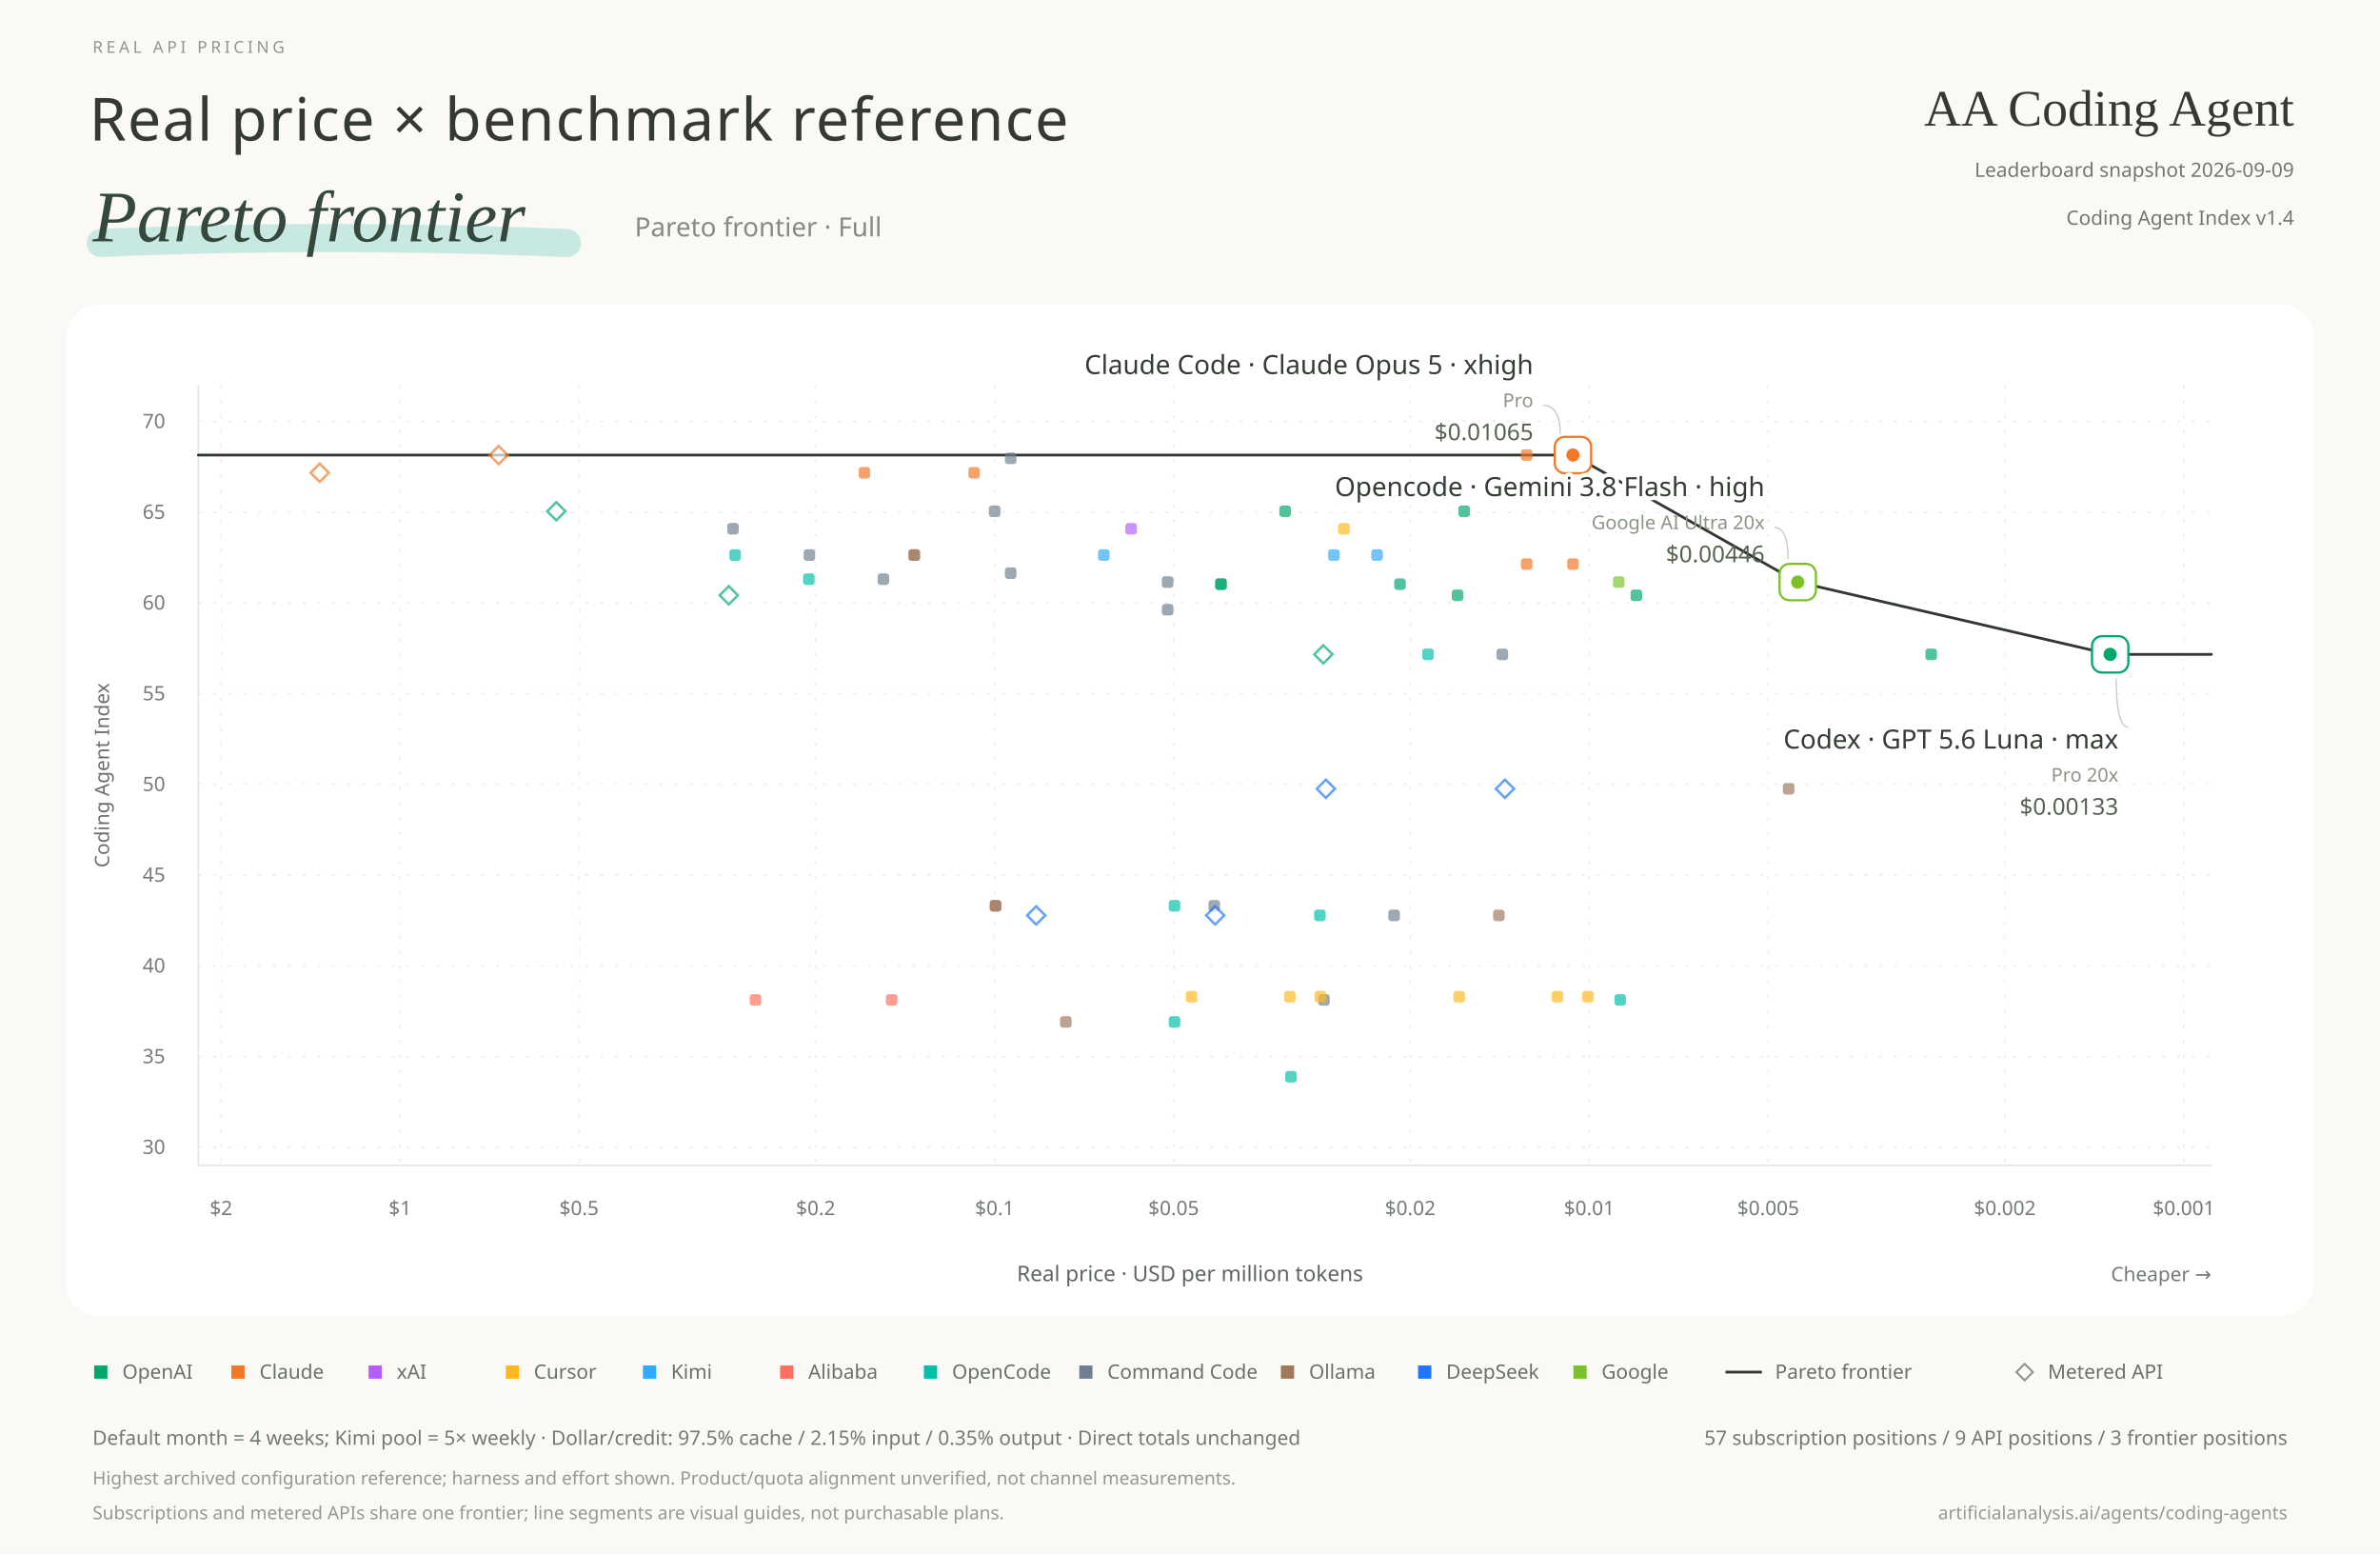
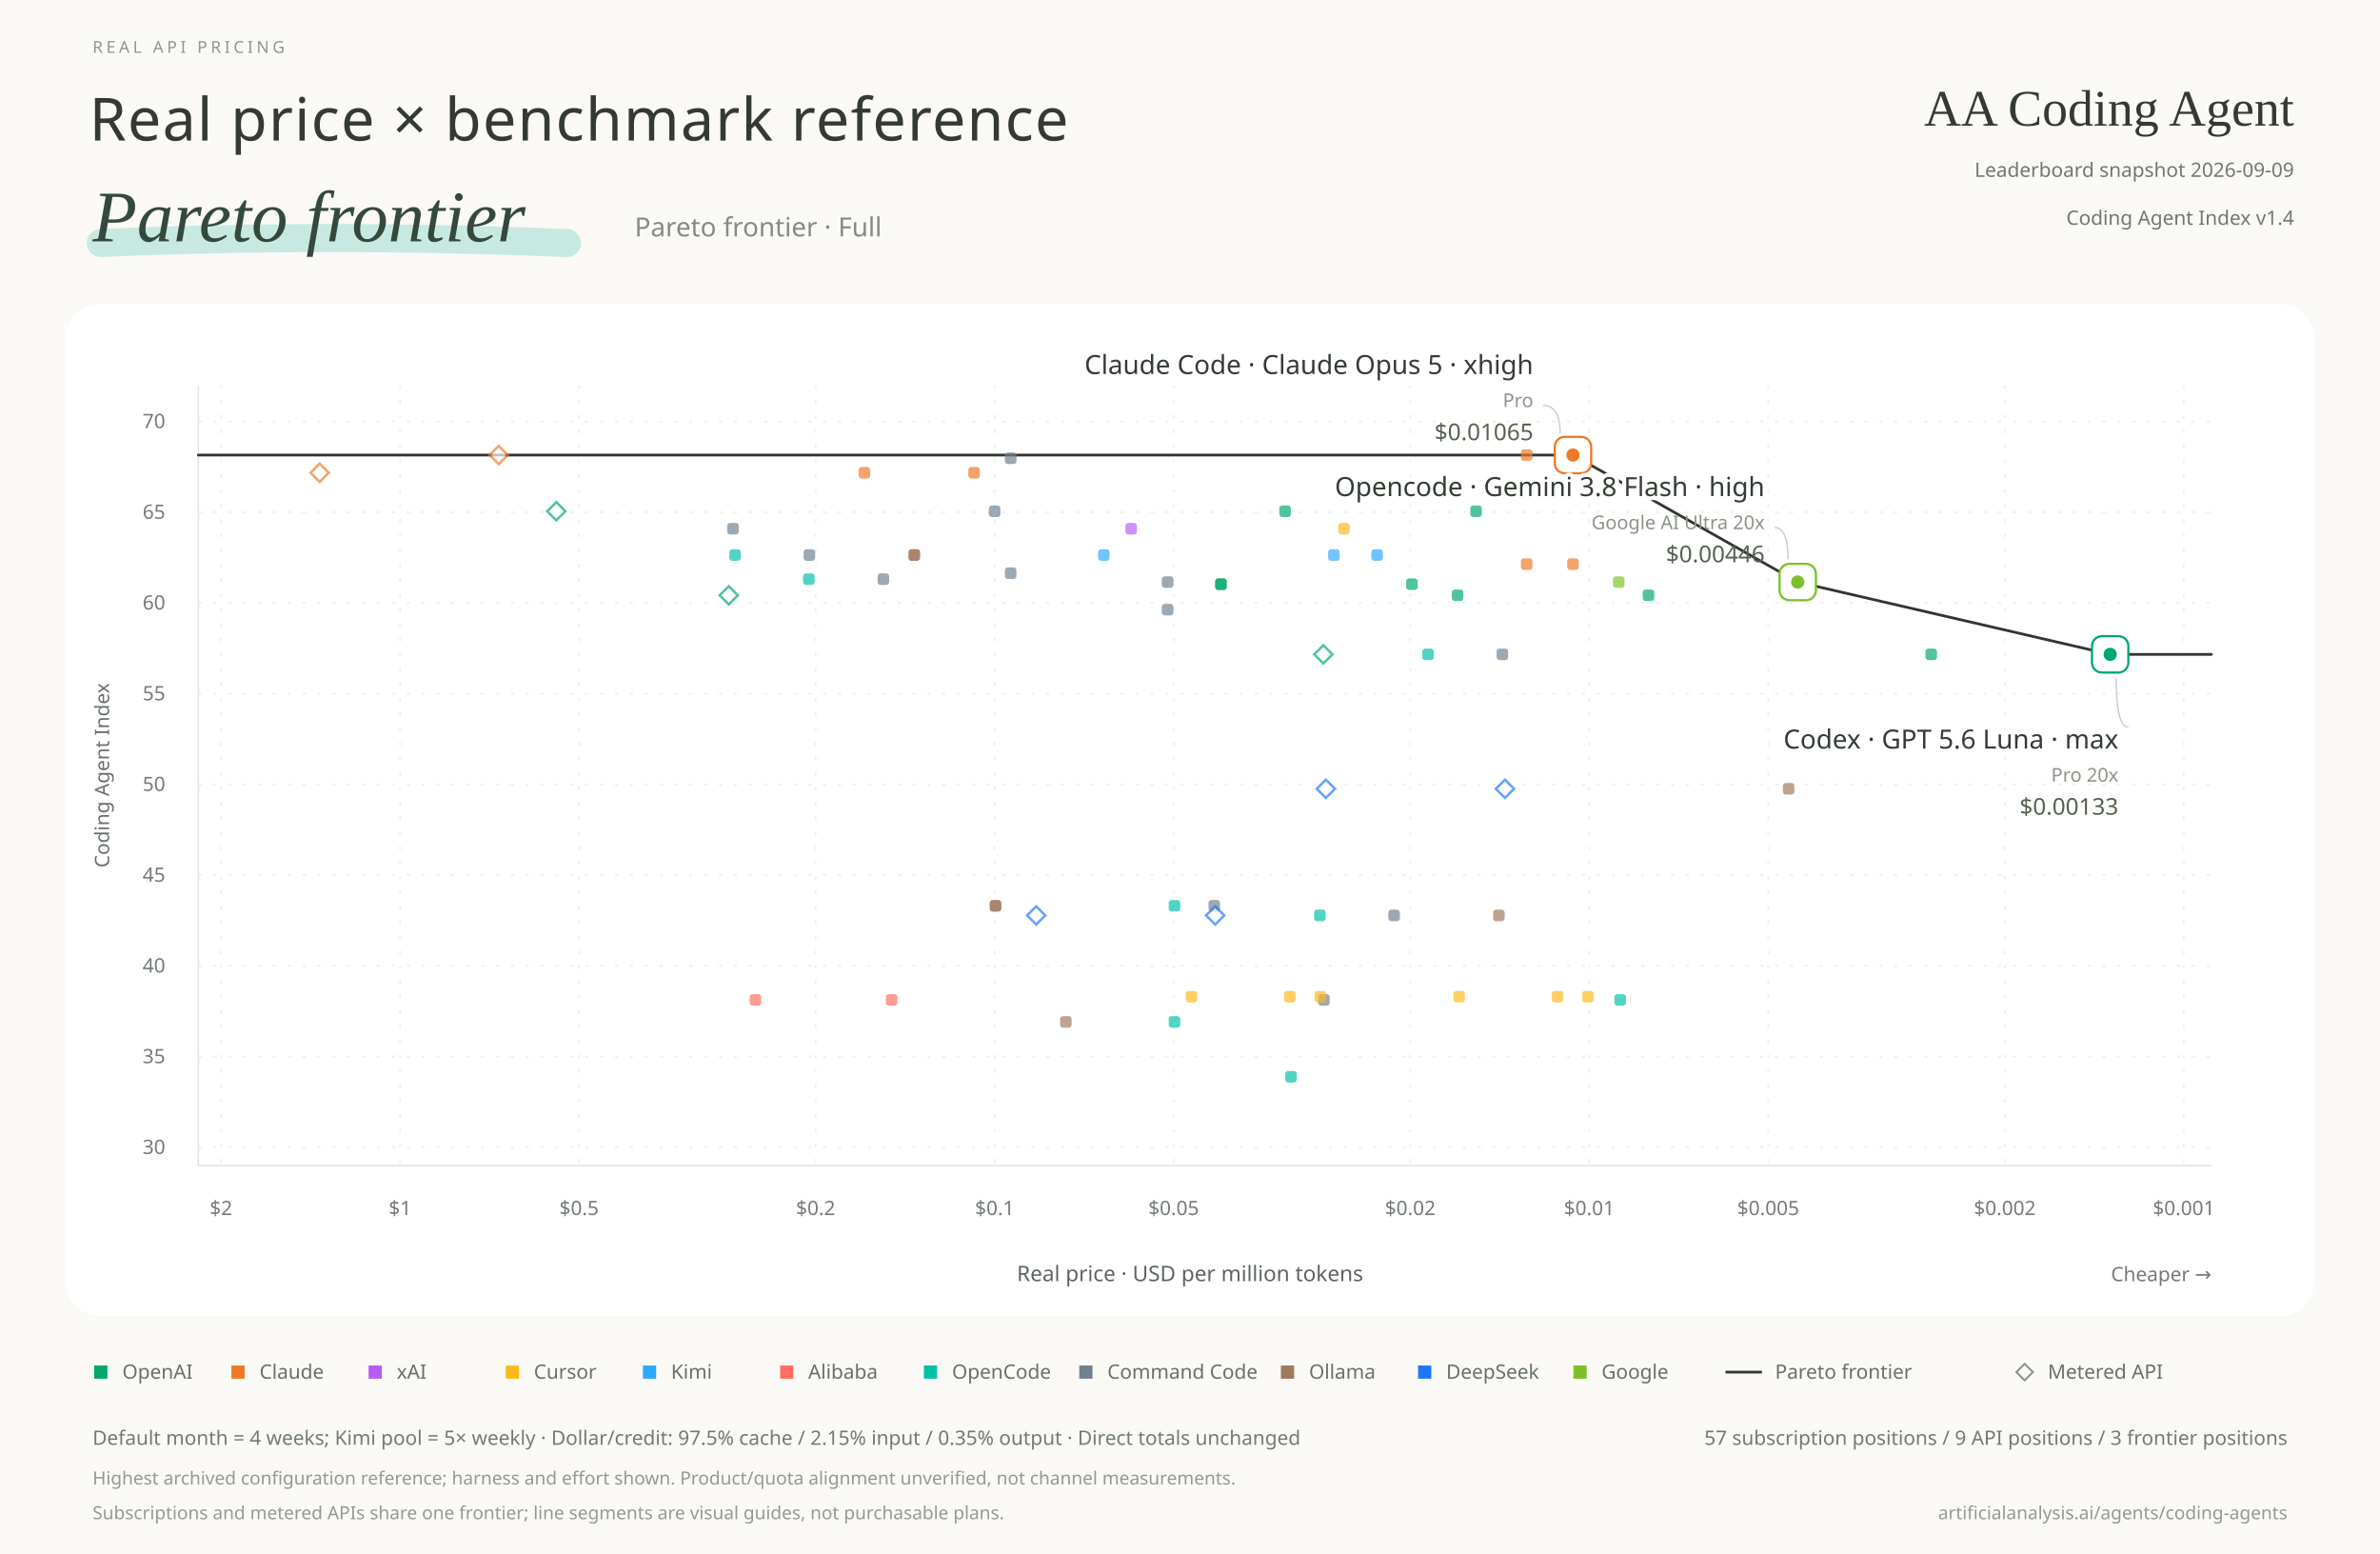
<svg xmlns="http://www.w3.org/2000/svg" width="1440" height="940" viewBox="0 0 1440 940" role="img" aria-labelledby="title desc">
  <style>text{font-family:"Microsoft YaHei","Segoe UI",sans-serif} .serif{font-family:"Times New Roman",serif} .number{font-family:"Segoe UI",sans-serif;font-variant-numeric:tabular-nums} .label-name{paint-order:stroke;stroke:#fff;stroke-width:5px;stroke-linejoin:round} .point:hover{opacity:1}</style>
  <rect width="1440" height="940" fill="#FAF9F6" />
  <text x="56.000" y="32.000" font-size="10" fill="#90968D" text-anchor="start" font-weight="400" letter-spacing="2.1">REAL API PRICING</text>
  <text x="54.000" y="85.000" font-size="36" fill="#343A33" text-anchor="start" font-weight="300" letter-spacing=".8">Real price × benchmark reference</text>
  <path d="M61 147 Q197 141 343 147" stroke="#9FDDD0" stroke-width="17" stroke-linecap="round" opacity=".55" fill="none" />
  <text x="56.000" y="146.000" font-size="44" fill="#35483E" text-anchor="start" font-weight="400" class="serif" font-style="italic">Pareto frontier</text>
  <text x="384.000" y="143.000" font-size="16" fill="#858B81" text-anchor="start" font-weight="300">Pareto frontier · Full</text>
  <text x="1388.000" y="76.000" font-size="31" fill="#343A33" text-anchor="end" font-weight="400" class="serif">AA Coding Agent</text>
  <text x="1388.000" y="107.000" font-size="12" fill="#737771" text-anchor="end" font-weight="400">Leaderboard snapshot  2026-09-09</text>
  <text x="1388.000" y="136.000" font-size="12" fill="#737771" text-anchor="end" font-weight="400">Coding Agent Index v1.4</text>
  <rect x="40" y="184" width="1360" height="612" rx="20" fill="#FFFFFF" />
  <path d="M1321.304 233V705" stroke="#E8EBE7" stroke-dasharray="2 7" opacity=".8" />
  <text x="1321.304" y="735.000" font-size="12" fill="#747B74" text-anchor="middle" font-weight="400" class="number">$0.001</text>
  <path d="M1213.008 233V705" stroke="#E8EBE7" stroke-dasharray="2 7" opacity=".8" />
  <text x="1213.008" y="735.000" font-size="12" fill="#747B74" text-anchor="middle" font-weight="400" class="number">$0.002</text>
  <path d="M1069.848 233V705" stroke="#E8EBE7" stroke-dasharray="2 7" opacity=".8" />
  <text x="1069.848" y="735.000" font-size="12" fill="#747B74" text-anchor="middle" font-weight="400" class="number">$0.005</text>
  <path d="M961.552 233V705" stroke="#E8EBE7" stroke-dasharray="2 7" opacity=".8" />
  <text x="961.552" y="735.000" font-size="12" fill="#747B74" text-anchor="middle" font-weight="400" class="number">$0.01</text>
  <path d="M853.255 233V705" stroke="#E8EBE7" stroke-dasharray="2 7" opacity=".8" />
  <text x="853.255" y="735.000" font-size="12" fill="#747B74" text-anchor="middle" font-weight="400" class="number">$0.02</text>
  <path d="M710.095 233V705" stroke="#E8EBE7" stroke-dasharray="2 7" opacity=".8" />
  <text x="710.095" y="735.000" font-size="12" fill="#747B74" text-anchor="middle" font-weight="400" class="number">$0.05</text>
  <path d="M601.799 233V705" stroke="#E8EBE7" stroke-dasharray="2 7" opacity=".8" />
  <text x="601.799" y="735.000" font-size="12" fill="#747B74" text-anchor="middle" font-weight="400" class="number">$0.1</text>
  <path d="M493.503 233V705" stroke="#E8EBE7" stroke-dasharray="2 7" opacity=".8" />
  <text x="493.503" y="735.000" font-size="12" fill="#747B74" text-anchor="middle" font-weight="400" class="number">$0.2</text>
  <path d="M350.343 233V705" stroke="#E8EBE7" stroke-dasharray="2 7" opacity=".8" />
  <text x="350.343" y="735.000" font-size="12" fill="#747B74" text-anchor="middle" font-weight="400" class="number">$0.5</text>
  <path d="M242.047 233V705" stroke="#E8EBE7" stroke-dasharray="2 7" opacity=".8" />
  <text x="242.047" y="735.000" font-size="12" fill="#747B74" text-anchor="middle" font-weight="400" class="number">$1</text>
  <path d="M133.751 233V705" stroke="#E8EBE7" stroke-dasharray="2 7" opacity=".8" />
  <text x="133.751" y="735.000" font-size="12" fill="#747B74" text-anchor="middle" font-weight="400" class="number">$2</text>
  <path d="M120 694.023H1338" stroke="#E8EBE7" stroke-dasharray="2 7" opacity=".8" />
  <text x="100.000" y="698.023" font-size="12" fill="#747B74" text-anchor="end" font-weight="400" class="number">30</text>
  <path d="M120 639.140H1338" stroke="#E8EBE7" stroke-dasharray="2 7" opacity=".8" />
  <text x="100.000" y="643.140" font-size="12" fill="#747B74" text-anchor="end" font-weight="400" class="number">35</text>
  <path d="M120 584.256H1338" stroke="#E8EBE7" stroke-dasharray="2 7" opacity=".8" />
  <text x="100.000" y="588.256" font-size="12" fill="#747B74" text-anchor="end" font-weight="400" class="number">40</text>
  <path d="M120 529.372H1338" stroke="#E8EBE7" stroke-dasharray="2 7" opacity=".8" />
  <text x="100.000" y="533.372" font-size="12" fill="#747B74" text-anchor="end" font-weight="400" class="number">45</text>
  <path d="M120 474.488H1338" stroke="#E8EBE7" stroke-dasharray="2 7" opacity=".8" />
  <text x="100.000" y="478.488" font-size="12" fill="#747B74" text-anchor="end" font-weight="400" class="number">50</text>
  <path d="M120 419.605H1338" stroke="#E8EBE7" stroke-dasharray="2 7" opacity=".8" />
  <text x="100.000" y="423.605" font-size="12" fill="#747B74" text-anchor="end" font-weight="400" class="number">55</text>
  <path d="M120 364.721H1338" stroke="#E8EBE7" stroke-dasharray="2 7" opacity=".8" />
  <text x="100.000" y="368.721" font-size="12" fill="#747B74" text-anchor="end" font-weight="400" class="number">60</text>
  <path d="M120 309.837H1338" stroke="#E8EBE7" stroke-dasharray="2 7" opacity=".8" />
  <text x="100.000" y="313.837" font-size="12" fill="#747B74" text-anchor="end" font-weight="400" class="number">65</text>
  <path d="M120 254.953H1338" stroke="#E8EBE7" stroke-dasharray="2 7" opacity=".8" />
  <text x="100.000" y="258.953" font-size="12" fill="#747B74" text-anchor="end" font-weight="400" class="number">70</text>
  <path d="M120 233V705H1338" fill="none" stroke="#E3E7E2" />
  <text x="66.000" y="469.000" font-size="12" fill="#697169" text-anchor="middle" font-weight="400" transform="rotate(-90 66 469.0)">Coding Agent Index</text>
  <text x="720.000" y="775.000" font-size="13" fill="#5D655E" text-anchor="middle" font-weight="400">Real price · USD per million tokens</text>
  <text x="1338.000" y="775.000" font-size="12" fill="#737B74" text-anchor="end" font-weight="400">Cheaper →</text>
  <path id="frontier" d="M120.000,275.263 L951.712,275.263 L1087.704,352.097 L1276.748,395.828 L1338.000,395.828" fill="none" stroke="#303630" stroke-width="1.65" stroke-linecap="round" stroke-linejoin="round" />
  <g class="point" data-billing="subscription" data-frontier="false" data-price="0.03247" data-score="65.0524" data-x="777.545" data-y="309.262" transform="translate(777.545 309.262)">
    <rect x="-3.5" y="-3.5" width="7" height="7" rx="1.8" fill="#00A86B" opacity=".68" />
  </g>
-   <g class="point" data-billing="subscription" data-frontier="false" data-price="0.01623" data-score="65.0524" data-x="885.889" data-y="309.262" transform="translate(885.889 309.262)">
+   <g class="point" data-billing="subscription" data-frontier="false" data-price="0.0155" data-score="65.0524" data-x="893.079" data-y="309.262" transform="translate(893.079 309.262)">
    <rect x="-3.5" y="-3.5" width="7" height="7" rx="1.8" fill="#00A86B" opacity=".68" />
  </g>
  <g class="point" data-billing="subscription" data-frontier="false" data-price="0.00266" data-score="57.1661" data-x="1168.452" data-y="395.828" transform="translate(1168.452 395.828)">
    <rect x="-3.5" y="-3.5" width="7" height="7" rx="1.8" fill="#00A86B" opacity=".68" />
  </g>
  <g class="point" data-billing="subscription" data-frontier="true" data-price="0.00133" data-score="57.1661" data-x="1276.748" data-y="395.828" transform="translate(1276.748 395.828)">
    <rect x="-11" y="-11" width="22" height="22" rx="6" fill="#FFF" stroke="#00A86B" stroke-width="1.35" />
    <circle r="4" fill="#00A86B" />
  </g>
  <g class="point" data-billing="subscription" data-frontier="false" data-price="0.00892" data-score="61.1501" data-x="979.408" data-y="352.097" transform="translate(979.408 352.097)">
    <rect x="-3.5" y="-3.5" width="7" height="7" rx="1.8" fill="#7CC12A" opacity=".68" />
  </g>
  <g class="point" data-billing="subscription" data-frontier="true" data-price="0.00446" data-score="61.1501" data-x="1087.704" data-y="352.097" transform="translate(1087.704 352.097)">
    <rect x="-11" y="-11" width="22" height="22" rx="6" fill="#FFF" stroke="#7CC12A" stroke-width="1.35" />
    <circle r="4" fill="#7CC12A" />
  </g>
  <g class="point" data-billing="subscription" data-frontier="true" data-price="0.01065" data-score="68.1498" data-x="951.712" data-y="275.263" transform="translate(951.712 275.263)">
    <rect x="-11" y="-11" width="22" height="22" rx="6" fill="#FFF" stroke="#F07826" stroke-width="1.35" />
    <circle r="4" fill="#F07826" />
  </g>
  <g class="point" data-billing="subscription" data-frontier="false" data-price="0.01274" data-score="68.1498" data-x="923.717" data-y="275.263" transform="translate(923.717 275.263)">
    <rect x="-3.5" y="-3.5" width="7" height="7" rx="1.8" fill="#F07826" opacity=".68" />
  </g>
  <g class="point" data-billing="subscription" data-frontier="false" data-price="0.02688" data-score="62.6388" data-x="807.063" data-y="335.755" transform="translate(807.063 335.755)">
    <rect x="-3.5" y="-3.5" width="7" height="7" rx="1.8" fill="#2FA8FF" opacity=".68" />
  </g>
  <g class="point" data-billing="subscription" data-frontier="false" data-price="0.06552" data-score="62.6388" data-x="667.859" data-y="335.755" transform="translate(667.859 335.755)">
    <rect x="-3.5" y="-3.5" width="7" height="7" rx="1.8" fill="#2FA8FF" opacity=".68" />
  </g>
  <g class="point" data-billing="subscription" data-frontier="false" data-price="0.02274" data-score="62.6388" data-x="833.195" data-y="335.755" transform="translate(833.195 335.755)">
    <rect x="-3.5" y="-3.5" width="7" height="7" rx="1.8" fill="#2FA8FF" opacity=".68" />
  </g>
  <g class="point" data-billing="subscription" data-frontier="false" data-price="0.14901" data-score="38.1218" data-x="539.485" data-y="604.872" transform="translate(539.485 604.872)">
    <rect x="-3.5" y="-3.5" width="7" height="7" rx="1.8" fill="#FF6F61" opacity=".68" />
  </g>
  <g class="point" data-billing="subscription" data-frontier="false" data-price="0.25253" data-score="38.1218" data-x="457.066" data-y="604.872" transform="translate(457.066 604.872)">
    <rect x="-3.5" y="-3.5" width="7" height="7" rx="1.8" fill="#FF6F61" opacity=".68" />
  </g>
  <g class="point" data-billing="subscription" data-frontier="false" data-price="0.01867" data-score="57.1661" data-x="864.007" data-y="395.828" transform="translate(864.007 395.828)">
    <rect x="-3.5" y="-3.5" width="7" height="7" rx="1.8" fill="#00C0A8" opacity=".68" />
  </g>
  <g class="point" data-billing="subscription" data-frontier="false" data-price="0.04983" data-score="43.3102" data-x="710.628" data-y="547.921" transform="translate(710.628 547.921)">
    <rect x="-3.5" y="-3.5" width="7" height="7" rx="1.8" fill="#00C0A8" opacity=".68" />
  </g>
  <g class="point" data-billing="subscription" data-frontier="false" data-price="0.04983" data-score="36.9103" data-x="710.628" data-y="618.171" transform="translate(710.628 618.171)">
    <rect x="-3.5" y="-3.5" width="7" height="7" rx="1.8" fill="#00C0A8" opacity=".68" />
  </g>
  <g class="point" data-billing="subscription" data-frontier="false" data-price="0.27322" data-score="62.6388" data-x="444.763" data-y="335.755" transform="translate(444.763 335.755)">
    <rect x="-3.5" y="-3.5" width="7" height="7" rx="1.8" fill="#00C0A8" opacity=".68" />
  </g>
  <g class="point" data-billing="subscription" data-frontier="false" data-price="0.03174" data-score="33.8893" data-x="781.097" data-y="651.331" transform="translate(781.097 651.331)">
    <rect x="-3.5" y="-3.5" width="7" height="7" rx="1.8" fill="#00C0A8" opacity=".68" />
  </g>
  <g class="point" data-billing="subscription" data-frontier="false" data-price="0.20534" data-score="61.3103" data-x="489.386" data-y="350.338" transform="translate(489.386 350.338)">
    <rect x="-3.5" y="-3.5" width="7" height="7" rx="1.8" fill="#00C0A8" opacity=".68" />
  </g>
  <g class="point" data-billing="subscription" data-frontier="false" data-price="0.00887" data-score="38.1218" data-x="980.286" data-y="604.872" transform="translate(980.286 604.872)">
    <rect x="-3.5" y="-3.5" width="7" height="7" rx="1.8" fill="#00C0A8" opacity=".68" />
  </g>
  <g class="point" data-billing="subscription" data-frontier="false" data-price="0.02838" data-score="42.7797" data-x="798.579" data-y="553.744" transform="translate(798.579 553.744)">
    <rect x="-3.5" y="-3.5" width="7" height="7" rx="1.8" fill="#00C0A8" opacity=".68" />
  </g>
  <g class="point" data-billing="subscription" data-frontier="false" data-price="0.1" data-score="65.0524" data-x="601.799" data-y="309.262" transform="translate(601.799 309.262)">
    <rect x="-3.5" y="-3.5" width="7" height="7" rx="1.8" fill="#708090" opacity=".68" />
  </g>
  <g class="point" data-billing="subscription" data-frontier="false" data-price="0.04272" data-score="43.3102" data-x="734.681" data-y="547.921" transform="translate(734.681 547.921)">
    <rect x="-3.5" y="-3.5" width="7" height="7" rx="1.8" fill="#708090" opacity=".68" />
  </g>
  <g class="point" data-billing="subscription" data-frontier="false" data-price="0.05118" data-score="61.1501" data-x="706.451" data-y="352.097" transform="translate(706.451 352.097)">
    <rect x="-3.5" y="-3.5" width="7" height="7" rx="1.8" fill="#708090" opacity=".68" />
  </g>
  <g class="point" data-billing="subscription" data-frontier="false" data-price="0.02794" data-score="38.1218" data-x="801.021" data-y="604.872" transform="translate(801.021 604.872)">
    <rect x="-3.5" y="-3.5" width="7" height="7" rx="1.8" fill="#708090" opacity=".68" />
  </g>
  <g class="point" data-billing="subscription" data-frontier="false" data-price="0.02129" data-score="42.7797" data-x="843.490" data-y="553.744" transform="translate(843.490 553.744)">
    <rect x="-3.5" y="-3.5" width="7" height="7" rx="1.8" fill="#708090" opacity=".68" />
  </g>
  <g class="point" data-billing="subscription" data-frontier="false" data-price="0.014" data-score="57.1661" data-x="908.982" data-y="395.828" transform="translate(908.982 395.828)">
    <rect x="-3.5" y="-3.5" width="7" height="7" rx="1.8" fill="#708090" opacity=".68" />
  </g>
  <g class="point" data-billing="subscription" data-frontier="false" data-price="0.15385" data-score="61.3103" data-x="534.490" data-y="350.338" transform="translate(534.490 350.338)">
    <rect x="-3.5" y="-3.5" width="7" height="7" rx="1.8" fill="#708090" opacity=".68" />
  </g>
  <g class="point" data-billing="subscription" data-frontier="false" data-price="0.09398" data-score="67.9728" data-x="611.500" data-y="277.206" transform="translate(611.500 277.206)">
    <rect x="-3.5" y="-3.5" width="7" height="7" rx="1.8" fill="#708090" opacity=".68" />
  </g>
  <g class="point" data-billing="subscription" data-frontier="false" data-price="0.09398" data-score="61.6404" data-x="611.500" data-y="346.715" transform="translate(611.500 346.715)">
    <rect x="-3.5" y="-3.5" width="7" height="7" rx="1.8" fill="#708090" opacity=".68" />
  </g>
  <g class="point" data-billing="subscription" data-frontier="false" data-price="0.20492" data-score="62.6388" data-x="489.706" data-y="335.755" transform="translate(489.706 335.755)">
    <rect x="-3.5" y="-3.5" width="7" height="7" rx="1.8" fill="#708090" opacity=".68" />
  </g>
  <g class="point" data-billing="subscription" data-frontier="false" data-price="0.27548" data-score="64.09" data-x="443.476" data-y="319.826" transform="translate(443.476 319.826)">
    <rect x="-3.5" y="-3.5" width="7" height="7" rx="1.8" fill="#708090" opacity=".68" />
  </g>
  <g class="point" data-billing="subscription" data-frontier="false" data-price="0.05118" data-score="59.6278" data-x="706.451" data-y="368.806" transform="translate(706.451 368.806)">
    <rect x="-3.5" y="-3.5" width="7" height="7" rx="1.8" fill="#708090" opacity=".68" />
  </g>
  <g class="point" data-billing="subscription" data-frontier="false" data-price="0.00462" data-score="49.7576" data-x="1082.197" data-y="477.149" transform="translate(1082.197 477.149)">
    <rect x="-3.5" y="-3.5" width="7" height="7" rx="1.8" fill="#A0785C" opacity=".68" />
  </g>
  <g class="point" data-billing="subscription" data-frontier="false" data-price="0.01419" data-score="42.7797" data-x="906.876" data-y="553.744" transform="translate(906.876 553.744)">
    <rect x="-3.5" y="-3.5" width="7" height="7" rx="1.8" fill="#A0785C" opacity=".68" />
  </g>
  <g class="point" data-billing="subscription" data-frontier="false" data-price="0.09965" data-score="43.3102" data-x="602.347" data-y="547.921" transform="translate(602.347 547.921)">
    <rect x="-3.5" y="-3.5" width="7" height="7" rx="1.8" fill="#A0785C" opacity=".68" />
  </g>
  <g class="point" data-billing="subscription" data-frontier="false" data-price="0.0759" data-score="36.9103" data-x="644.883" data-y="618.171" transform="translate(644.883 618.171)">
    <rect x="-3.5" y="-3.5" width="7" height="7" rx="1.8" fill="#A0785C" opacity=".68" />
  </g>
  <g class="point" data-billing="subscription" data-frontier="false" data-price="0.13652" data-score="62.6388" data-x="553.162" data-y="335.755" transform="translate(553.162 335.755)">
    <rect x="-3.5" y="-3.5" width="7" height="7" rx="1.8" fill="#A0785C" opacity=".68" />
  </g>
  <g class="point" data-billing="subscription" data-frontier="false" data-price="0.09967" data-score="43.3102" data-x="602.316" data-y="547.921" transform="translate(602.316 547.921)">
    <rect x="-3.5" y="-3.5" width="7" height="7" rx="1.8" fill="#A0785C" opacity=".68" />
  </g>
  <g class="point" data-billing="subscription" data-frontier="false" data-price="0.1365" data-score="62.6388" data-x="553.185" data-y="335.755" transform="translate(553.185 335.755)">
    <rect x="-3.5" y="-3.5" width="7" height="7" rx="1.8" fill="#A0785C" opacity=".68" />
  </g>
  <g class="point" data-billing="subscription" data-frontier="false" data-price="0.01665" data-score="60.4201" data-x="881.897" data-y="360.110" transform="translate(881.897 360.110)">
    <rect x="-3.5" y="-3.5" width="7" height="7" rx="1.8" fill="#00A86B" opacity=".68" />
  </g>
  <g class="point" data-billing="subscription" data-frontier="false" data-price="0.04162" data-score="61.0333" data-x="738.756" data-y="353.379" transform="translate(738.756 353.379)">
    <rect x="-3.5" y="-3.5" width="7" height="7" rx="1.8" fill="#00A86B" opacity=".68" />
  </g>
  <g class="point" data-billing="subscription" data-frontier="false" data-price="0.04163" data-score="61.0333" data-x="738.719" data-y="353.379" transform="translate(738.719 353.379)">
    <rect x="-3.5" y="-3.5" width="7" height="7" rx="1.8" fill="#00A86B" opacity=".68" />
  </g>
-   <g class="point" data-billing="subscription" data-frontier="false" data-price="0.00833" data-score="60.4201" data-x="990.100" data-y="360.110" transform="translate(990.100 360.110)">
-     <rect x="-3.5" y="-3.5" width="7" height="7" rx="1.8" fill="#00A86B" opacity=".68" />
-   </g>
-   <g class="point" data-billing="subscription" data-frontier="false" data-price="0.02081" data-score="61.0333" data-x="847.052" data-y="353.379" transform="translate(847.052 353.379)">
+   <g class="point" data-billing="subscription" data-frontier="false" data-price="0.00795" data-score="60.4201" data-x="997.395" data-y="360.110" transform="translate(997.395 360.110)">
+     <rect x="-3.5" y="-3.5" width="7" height="7" rx="1.8" fill="#00A86B" opacity=".68" />
+   </g>
+   <g class="point" data-billing="subscription" data-frontier="false" data-price="0.01987" data-score="61.0333" data-x="854.274" data-y="353.379" transform="translate(854.274 353.379)">
    <rect x="-3.5" y="-3.5" width="7" height="7" rx="1.8" fill="#00A86B" opacity=".68" />
  </g>
  <g class="point" data-billing="subscription" data-frontier="false" data-price="0.01065" data-score="62.1405" data-x="951.712" data-y="341.225" transform="translate(951.712 341.225)">
    <rect x="-3.5" y="-3.5" width="7" height="7" rx="1.8" fill="#F07826" opacity=".68" />
  </g>
  <g class="point" data-billing="subscription" data-frontier="false" data-price="0.01274" data-score="62.1405" data-x="923.717" data-y="341.225" transform="translate(923.717 341.225)">
    <rect x="-3.5" y="-3.5" width="7" height="7" rx="1.8" fill="#F07826" opacity=".68" />
  </g>
  <g class="point" data-billing="subscription" data-frontier="false" data-price="0.1656" data-score="67.1728" data-x="522.992" data-y="285.987" transform="translate(522.992 285.987)">
    <rect x="-3.5" y="-3.5" width="7" height="7" rx="1.8" fill="#F07826" opacity=".68" />
  </g>
  <g class="point" data-billing="subscription" data-frontier="false" data-price="0.10828" data-score="67.1728" data-x="589.370" data-y="285.987" transform="translate(589.370 285.987)">
    <rect x="-3.5" y="-3.5" width="7" height="7" rx="1.8" fill="#F07826" opacity=".68" />
  </g>
  <g class="point" data-billing="subscription" data-frontier="false" data-price="0.01005" data-score="38.3008" data-x="960.772" data-y="602.907" transform="translate(960.772 602.907)">
    <rect x="-3.5" y="-3.5" width="7" height="7" rx="1.8" fill="#FFB81C" opacity=".68" />
  </g>
  <g class="point" data-billing="subscription" data-frontier="false" data-price="0.02585" data-score="64.09" data-x="813.168" data-y="319.826" transform="translate(813.168 319.826)">
    <rect x="-3.5" y="-3.5" width="7" height="7" rx="1.8" fill="#FFB81C" opacity=".68" />
  </g>
  <g class="point" data-billing="subscription" data-frontier="false" data-price="0.01655" data-score="38.3008" data-x="882.838" data-y="602.907" transform="translate(882.838 602.907)">
    <rect x="-3.5" y="-3.5" width="7" height="7" rx="1.8" fill="#FFB81C" opacity=".68" />
  </g>
  <g class="point" data-billing="subscription" data-frontier="false" data-price="0.01131" data-score="38.3008" data-x="942.318" data-y="602.907" transform="translate(942.318 602.907)">
    <rect x="-3.5" y="-3.5" width="7" height="7" rx="1.8" fill="#FFB81C" opacity=".68" />
  </g>
  <g class="point" data-billing="subscription" data-frontier="false" data-price="0.05894" data-score="64.09" data-x="684.395" data-y="319.826" transform="translate(684.395 319.826)">
    <rect x="-3.5" y="-3.5" width="7" height="7" rx="1.8" fill="#B65CFF" opacity=".68" />
  </g>
  <g class="point" data-billing="subscription" data-frontier="false" data-price="0.02833" data-score="38.3008" data-x="798.855" data-y="602.907" transform="translate(798.855 602.907)">
    <rect x="-3.5" y="-3.5" width="7" height="7" rx="1.8" fill="#FFB81C" opacity=".68" />
  </g>
  <g class="point" data-billing="subscription" data-frontier="false" data-price="0.04664" data-score="38.3008" data-x="720.964" data-y="602.907" transform="translate(720.964 602.907)">
    <rect x="-3.5" y="-3.5" width="7" height="7" rx="1.8" fill="#FFB81C" opacity=".68" />
  </g>
  <g class="point" data-billing="subscription" data-frontier="false" data-price="0.03188" data-score="38.3008" data-x="780.410" data-y="602.907" transform="translate(780.410 602.907)">
    <rect x="-3.5" y="-3.5" width="7" height="7" rx="1.8" fill="#FFB81C" opacity=".68" />
  </g>
  <g class="point" data-billing="metered" data-frontier="false" data-price="0.01386" data-score="49.7576" data-x="910.552" data-y="477.149" transform="translate(910.552 477.149)">
    <path d="M0 -5.5L5.5 0 0 5.5 -5.5 0Z" fill="white" stroke="#1F75FE" stroke-width="1.5" opacity=".68" />
  </g>
  <g class="point" data-billing="metered" data-frontier="false" data-price="0.02773" data-score="49.7576" data-x="802.199" data-y="477.149" transform="translate(802.199 477.149)">
    <path d="M0 -5.5L5.5 0 0 5.5 -5.5 0Z" fill="white" stroke="#1F75FE" stroke-width="1.5" opacity=".68" />
  </g>
  <g class="point" data-billing="metered" data-frontier="false" data-price="0.04257" data-score="42.7797" data-x="735.230" data-y="553.744" transform="translate(735.230 553.744)">
    <path d="M0 -5.5L5.5 0 0 5.5 -5.5 0Z" fill="white" stroke="#1F75FE" stroke-width="1.5" opacity=".68" />
  </g>
  <g class="point" data-billing="metered" data-frontier="false" data-price="0.08514" data-score="42.7797" data-x="626.934" data-y="553.744" transform="translate(626.934 553.744)">
    <path d="M0 -5.5L5.5 0 0 5.5 -5.5 0Z" fill="white" stroke="#1F75FE" stroke-width="1.5" opacity=".68" />
  </g>
  <g class="point" data-billing="metered" data-frontier="false" data-price="0.546" data-score="65.0524" data-x="336.592" data-y="309.262" transform="translate(336.592 309.262)">
    <path d="M0 -5.5L5.5 0 0 5.5 -5.5 0Z" fill="white" stroke="#00A86B" stroke-width="1.5" opacity=".68" />
  </g>
  <g class="point" data-billing="metered" data-frontier="false" data-price="0.6825" data-score="68.1498" data-x="301.729" data-y="275.263" transform="translate(301.729 275.263)">
    <path d="M0 -5.5L5.5 0 0 5.5 -5.5 0Z" fill="white" stroke="#F07826" stroke-width="1.5" opacity=".68" />
  </g>
  <g class="point" data-billing="metered" data-frontier="false" data-price="1.365" data-score="67.1728" data-x="193.433" data-y="285.987" transform="translate(193.433 285.987)">
    <path d="M0 -5.5L5.5 0 0 5.5 -5.5 0Z" fill="white" stroke="#F07826" stroke-width="1.5" opacity=".68" />
  </g>
  <g class="point" data-billing="metered" data-frontier="false" data-price="0.28" data-score="60.4201" data-x="440.933" data-y="360.110" transform="translate(440.933 360.110)">
    <path d="M0 -5.5L5.5 0 0 5.5 -5.5 0Z" fill="white" stroke="#00A86B" stroke-width="1.5" opacity=".68" />
  </g>
  <g class="point" data-billing="metered" data-frontier="false" data-price="0.028" data-score="57.1661" data-x="800.685" data-y="395.828" transform="translate(800.685 395.828)">
    <path d="M0 -5.5L5.5 0 0 5.5 -5.5 0Z" fill="white" stroke="#00A86B" stroke-width="1.5" opacity=".68" />
  </g>
  <g class="front-label" data-model="claude-opus-5">
    <path d="M943.995,262.400Q943.995,245.263 933.712,245.263" stroke="#C4CDC3" stroke-width=".8" fill="none" />
    <text x="927.712" y="226.263" font-size="16" fill="#343C34" text-anchor="end" font-weight="400" class="label-name">Claude Code · Claude Opus 5 · xhigh</text>
    <text x="927.712" y="246.263" font-size="11.5" fill="#8B9487" text-anchor="end" font-weight="400">Pro</text>
    <text x="927.712" y="266.263" font-size="14" fill="#566150" text-anchor="end" font-weight="400" class="number">$0.01065</text>
  </g>
  <g class="front-label" data-model="gemini-3.8-flash">
    <path d="M1081.846,338.288Q1081.846,319.097 1073.704,319.097" stroke="#C4CDC3" stroke-width=".8" fill="none" />
    <text x="1067.704" y="300.097" font-size="16" fill="#343C34" text-anchor="end" font-weight="400" class="label-name">Opencode · Gemini 3.8 Flash · high</text>
    <text x="1067.704" y="320.097" font-size="11.5" fill="#8B9487" text-anchor="end" font-weight="400">Google AI Ultra 20x</text>
    <text x="1067.704" y="340.097" font-size="14" fill="#566150" text-anchor="end" font-weight="400" class="number">$0.00446</text>
  </g>
  <g class="front-label" data-model="gpt-5.6-luna">
    <path d="M1280.386,410.380Q1280.386,439.828 1287.748,439.828" stroke="#C4CDC3" stroke-width=".8" fill="none" />
    <text x="1281.748" y="452.828" font-size="16" fill="#343C34" text-anchor="end" font-weight="400" class="label-name">Codex · GPT 5.6 Luna · max</text>
    <text x="1281.748" y="472.828" font-size="11.5" fill="#8B9487" text-anchor="end" font-weight="400">Pro 20x</text>
    <text x="1281.748" y="492.828" font-size="14" fill="#566150" text-anchor="end" font-weight="400" class="number">$0.00133</text>
  </g>
  <rect x="57" y="826" width="8" height="8" fill="#00A86B" />
  <text x="74.000" y="834.000" font-size="12" fill="#687168" text-anchor="start" font-weight="400">OpenAI</text>
  <rect x="140" y="826" width="8" height="8" fill="#F07826" />
  <text x="157.000" y="834.000" font-size="12" fill="#687168" text-anchor="start" font-weight="400">Claude</text>
  <rect x="223" y="826" width="8" height="8" fill="#B65CFF" />
  <text x="240.000" y="834.000" font-size="12" fill="#687168" text-anchor="start" font-weight="400">xAI</text>
  <rect x="306" y="826" width="8" height="8" fill="#FFB81C" />
  <text x="323.000" y="834.000" font-size="12" fill="#687168" text-anchor="start" font-weight="400">Cursor</text>
  <rect x="389" y="826" width="8" height="8" fill="#2FA8FF" />
  <text x="406.000" y="834.000" font-size="12" fill="#687168" text-anchor="start" font-weight="400">Kimi</text>
  <rect x="472" y="826" width="8" height="8" fill="#FF6F61" />
  <text x="489.000" y="834.000" font-size="12" fill="#687168" text-anchor="start" font-weight="400">Alibaba</text>
  <rect x="559" y="826" width="8" height="8" fill="#00C0A8" />
  <text x="576.000" y="834.000" font-size="12" fill="#687168" text-anchor="start" font-weight="400">OpenCode</text>
  <rect x="653" y="826" width="8" height="8" fill="#708090" />
  <text x="670.000" y="834.000" font-size="12" fill="#687168" text-anchor="start" font-weight="400">Command Code</text>
  <rect x="775" y="826" width="8" height="8" fill="#A0785C" />
  <text x="792.000" y="834.000" font-size="12" fill="#687168" text-anchor="start" font-weight="400">Ollama</text>
  <rect x="858" y="826" width="8" height="8" fill="#1F75FE" />
  <text x="875.000" y="834.000" font-size="12" fill="#687168" text-anchor="start" font-weight="400">DeepSeek</text>
  <rect x="952" y="826" width="8" height="8" fill="#7CC12A" />
  <text x="969.000" y="834.000" font-size="12" fill="#687168" text-anchor="start" font-weight="400">Google</text>
  <path d="M1044 830h22" stroke="#303630" stroke-width="1.65" />
  <text x="1074.000" y="834.000" font-size="12" fill="#687168" text-anchor="start" font-weight="400">Pareto frontier</text>
  <path d="M1225 825l5 5-5 5-5-5Z" fill="none" stroke="#8B958D" stroke-width="1.2" />
  <text x="1239.000" y="834.000" font-size="12" fill="#687168" text-anchor="start" font-weight="400">Metered API</text>
  <text x="56.000" y="874.000" font-size="12" fill="#727B72" text-anchor="start" font-weight="400">Default month = 4 weeks; Kimi pool = 5× weekly · Dollar/credit: 97.5% cache / 2.15% input / 0.35% output · Direct totals unchanged</text>
  <text x="1384.000" y="874.000" font-size="12" fill="#727B72" text-anchor="end" font-weight="400">57 subscription positions / 9 API positions / 3 frontier positions</text>
  <text x="56.000" y="898.000" font-size="11" fill="#929A90" text-anchor="start" font-weight="400">Highest archived configuration reference; harness and effort shown. Product/quota alignment unverified, not channel measurements.</text>
  <text x="56.000" y="919.000" font-size="11" fill="#929A90" text-anchor="start" font-weight="400">Subscriptions and metered APIs share one frontier; line segments are visual guides, not purchasable plans.</text>
  <text x="1384.000" y="919.000" font-size="11" fill="#929A90" text-anchor="end" font-weight="400">artificialanalysis.ai/agents/coding-agents</text>
</svg>
